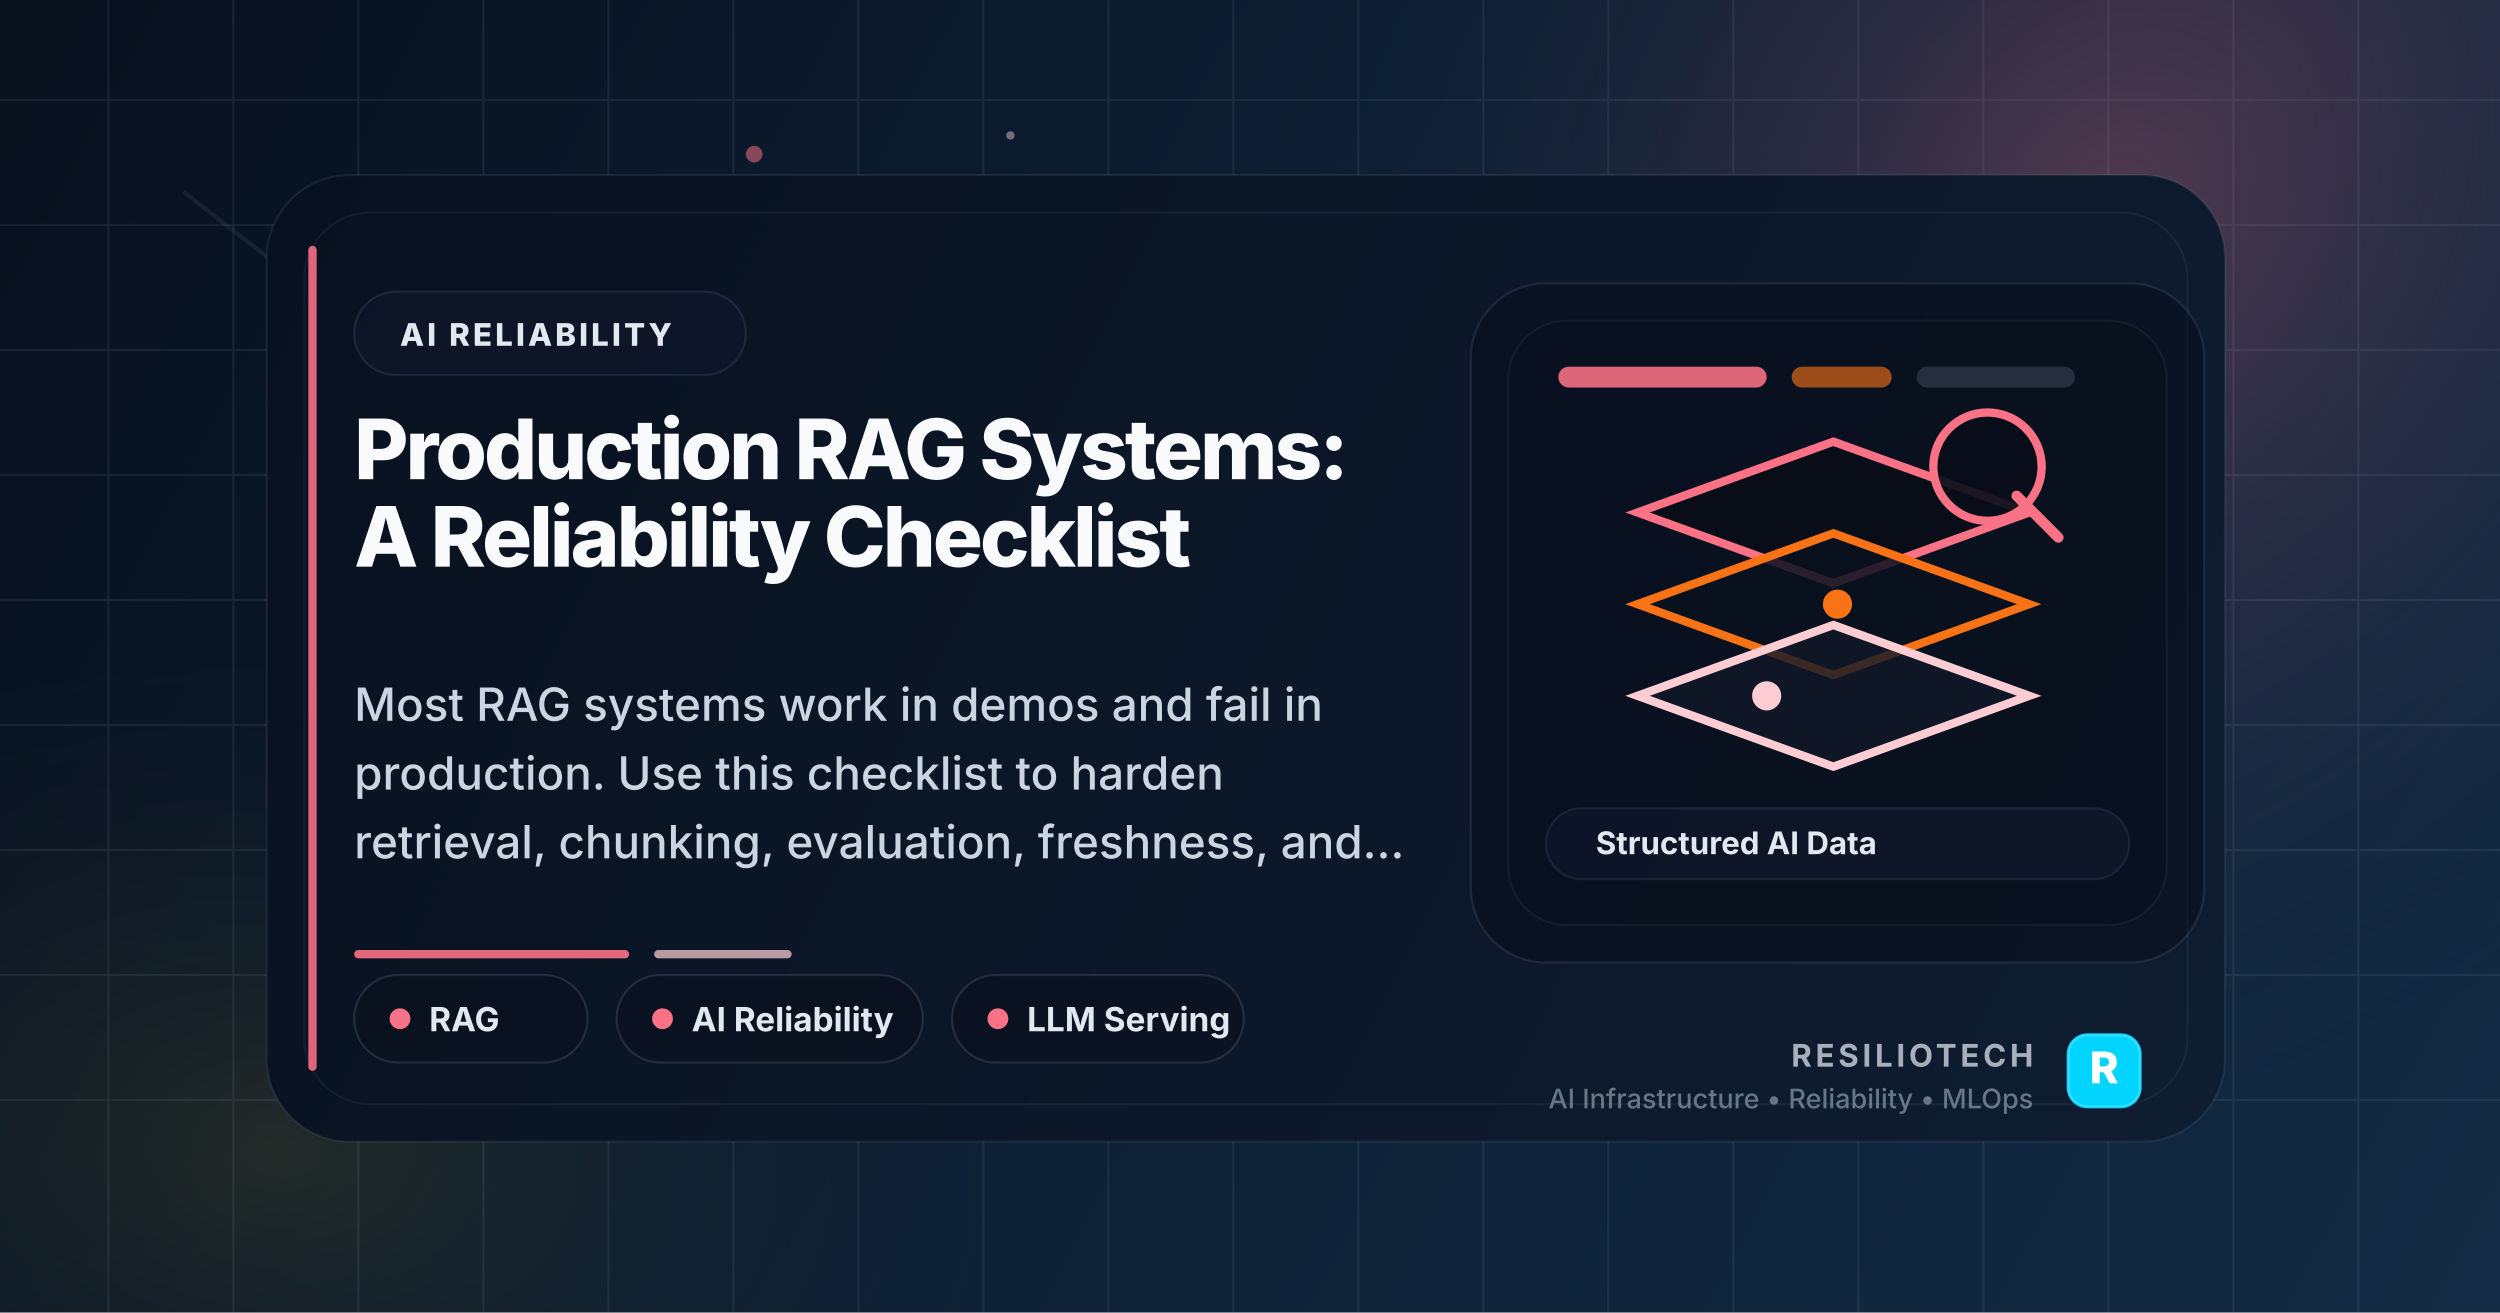
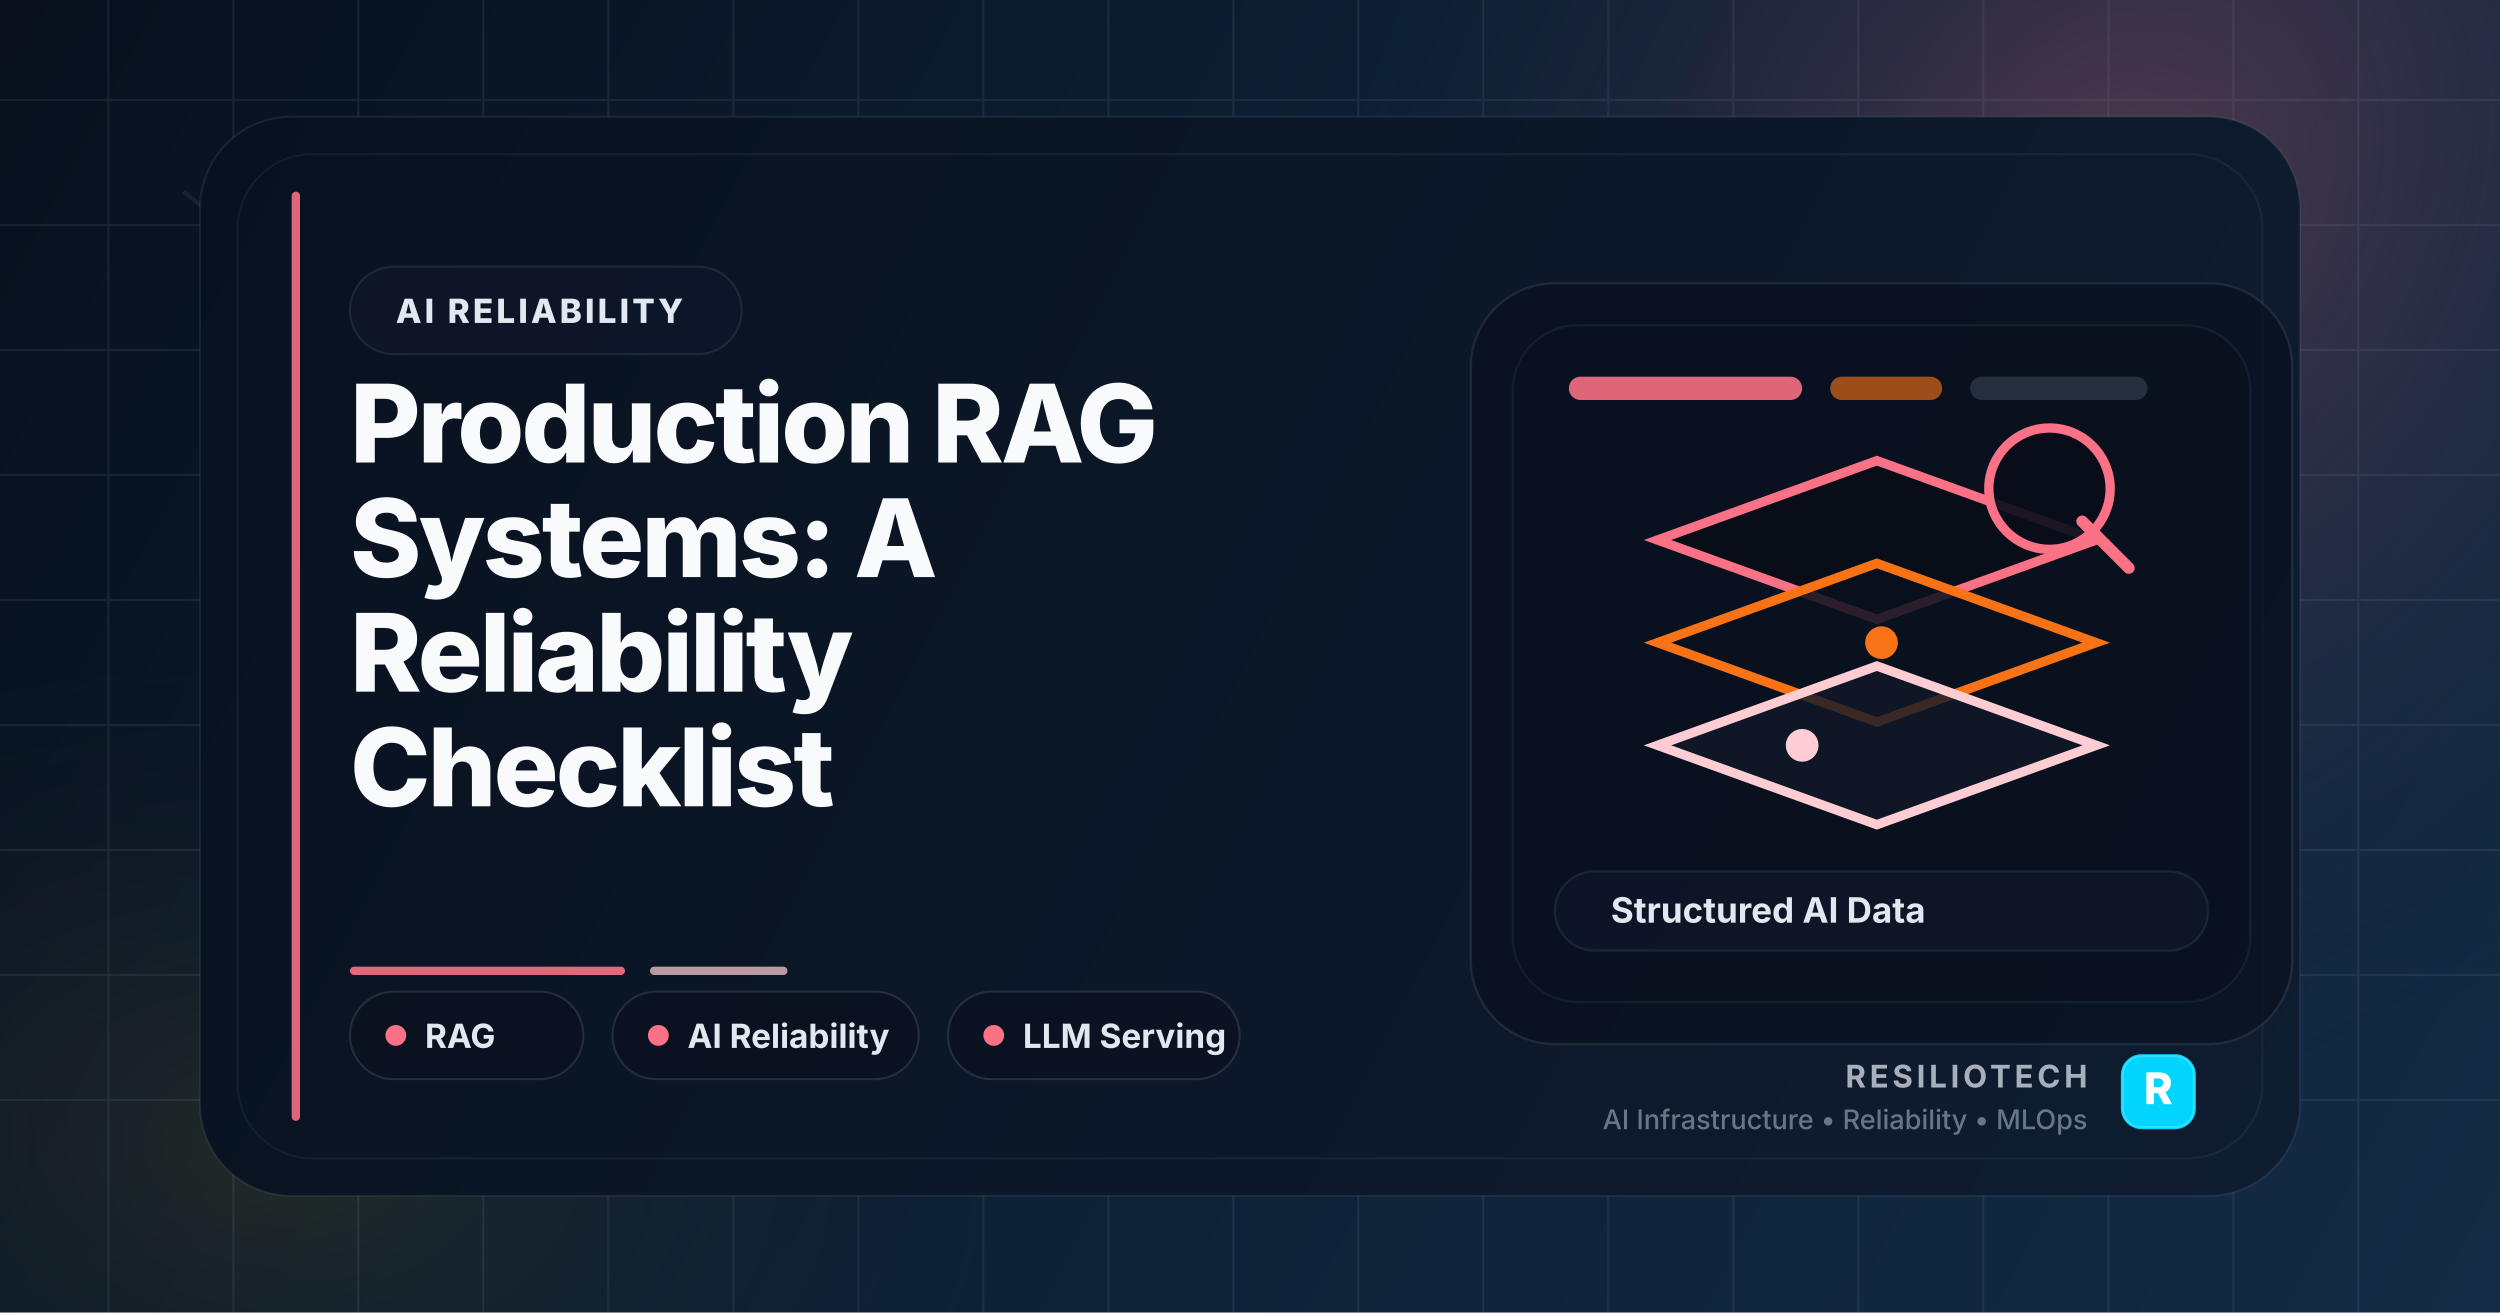
<svg xmlns="http://www.w3.org/2000/svg" width="1200" height="630" viewBox="0 0 1200 630" fill="none">
  <defs>
    <linearGradient id="bg" x1="0" y1="0" x2="1200" y2="630" gradientUnits="userSpaceOnUse">
      <stop stop-color="#08101d" />
      <stop offset="0.5" stop-color="#0d2035" />
      <stop offset="1" stop-color="#132b44" />
    </linearGradient>
-     <linearGradient id="panel" x1="128" y1="84" x2="1068" y2="548" gradientUnits="userSpaceOnUse">
+     <linearGradient id="panel" x1="96" y1="56" x2="1104" y2="574" gradientUnits="userSpaceOnUse">
      <stop stop-color="#08111f" />
      <stop offset="1" stop-color="#0f1d31" />
    </linearGradient>
    <radialGradient id="glowA" cx="0" cy="0" r="1" gradientUnits="userSpaceOnUse" gradientTransform="translate(1012 96) rotate(127) scale(512 402)">
      <stop stop-color="rgba(251, 113, 133, 0.28)" />
      <stop offset="1" stop-color="rgba(15, 23, 42, 0)" />
    </radialGradient>
    <radialGradient id="glowB" cx="0" cy="0" r="1" gradientUnits="userSpaceOnUse" gradientTransform="translate(132 552) rotate(5) scale(388 258)">
      <stop stop-color="rgba(250, 204, 21, 0.10)" />
      <stop offset="1" stop-color="rgba(15, 23, 42, 0)" />
    </radialGradient>
-     <linearGradient id="accentLine" x1="148" y1="0" x2="424" y2="0" gradientUnits="userSpaceOnUse">
+     <linearGradient id="accentLine" x1="140" y1="0" x2="416" y2="0" gradientUnits="userSpaceOnUse">
      <stop stop-color="#fb7185" />
      <stop offset="1" stop-color="#f97316" />
    </linearGradient>
  </defs>
  <rect width="1200" height="630" fill="url(#bg)" />
  <rect width="1200" height="630" fill="url(#glowA)" />
  <rect width="1200" height="630" fill="url(#glowB)" />
  <g opacity="0.11" stroke="#94a3b8" stroke-width="1">
    <path d="M0 48 H1200" />
    <path d="M0 108 H1200" />
    <path d="M0 168 H1200" />
    <path d="M0 228 H1200" />
    <path d="M0 288 H1200" />
    <path d="M0 348 H1200" />
    <path d="M0 408 H1200" />
    <path d="M0 468 H1200" />
    <path d="M0 528 H1200" />
    <path d="M52 0 V630" />
    <path d="M112 0 V630" />
    <path d="M172 0 V630" />
    <path d="M232 0 V630" />
    <path d="M292 0 V630" />
    <path d="M352 0 V630" />
    <path d="M412 0 V630" />
    <path d="M472 0 V630" />
    <path d="M532 0 V630" />
    <path d="M592 0 V630" />
    <path d="M652 0 V630" />
    <path d="M712 0 V630" />
    <path d="M772 0 V630" />
    <path d="M832 0 V630" />
    <path d="M892 0 V630" />
    <path d="M952 0 V630" />
    <path d="M1012 0 V630" />
    <path d="M1072 0 V630" />
    <path d="M1132 0 V630" />
  </g>
  <circle cx="362" cy="74" r="4" fill="#fb7185" opacity="0.52" />
  <circle cx="535" cy="145" r="2" fill="#fecdd3" opacity="0.35" />
  <circle cx="708" cy="216" r="3" fill="#f97316" opacity="0.46" />
  <circle cx="881" cy="287" r="4" fill="#fb7185" opacity="0.57" />
  <circle cx="1054" cy="358" r="2" fill="#fecdd3" opacity="0.40" />
  <circle cx="139" cy="429" r="3" fill="#f97316" opacity="0.51" />
  <circle cx="312" cy="500" r="4" fill="#fb7185" opacity="0.34" />
  <circle cx="485" cy="65" r="2" fill="#fecdd3" opacity="0.45" />
  <circle cx="658" cy="136" r="3" fill="#f97316" opacity="0.56" />
  <circle cx="831" cy="207" r="4" fill="#fb7185" opacity="0.39" />
  <path d="M186 166 L320 264 L464 262" stroke="rgba(148, 163, 184, 0.10)" stroke-width="2" fill="none" />
  <path d="M247 219 L314 258 L385 297" stroke="rgba(148, 163, 184, 0.10)" stroke-width="2" fill="none" />
  <path d="M88 92 L178 162 L266 162" stroke="rgba(148, 163, 184, 0.10)" stroke-width="2" fill="none" />
-   <rect x="128" y="84" width="940" height="464" rx="40" fill="url(#panel)" stroke="rgba(148, 163, 184, 0.12)" />
-   <rect x="146" y="102" width="904" height="428" rx="32" fill="none" stroke="rgba(148, 163, 184, 0.08)" />
-   <rect x="148" y="118" width="4" height="396" rx="2" fill="url(#accentLine)" opacity="0.88" />
-   <rect x="170" y="140" width="188" height="40" rx="20" fill="rgba(15, 23, 42, 0.72)" stroke="rgba(148, 163, 184, 0.14)" />
-   <text x="192" y="166" fill="#e2e8f0" font-size="15" font-family="Inter, Arial, sans-serif" font-weight="760" letter-spacing="1.5">AI RELIABILITY</text>
-   <text x="170" y="230" fill="#f8fafc" font-size="40" font-family="Inter, Arial, sans-serif" font-weight="820" letter-spacing="-1.4">
-     <tspan x="170" dy="0">Production RAG Systems:</tspan>
-     <tspan x="170" dy="42">A Reliability Checklist</tspan>
+   <rect x="96" y="56" width="1008" height="518" rx="44" fill="url(#panel)" stroke="rgba(148, 163, 184, 0.12)" />
+   <rect x="114" y="74" width="972" height="482" rx="36" fill="none" stroke="rgba(148, 163, 184, 0.08)" />
+   <rect x="140" y="92" width="4" height="446" rx="2" fill="url(#accentLine)" opacity="0.88" />
+   <rect x="168" y="128" width="188" height="42" rx="21" fill="rgba(15, 23, 42, 0.72)" stroke="rgba(148, 163, 184, 0.14)" />
+   <text x="190" y="155" fill="#e2e8f0" font-size="16" font-family="Inter, Arial, sans-serif" font-weight="760" letter-spacing="1.5">AI RELIABILITY</text>
+   <text x="168" y="222" fill="#f8fafc" font-size="52" font-family="Inter, Arial, sans-serif" font-weight="820" letter-spacing="-1.4">
+     <tspan x="168" dy="0">Production RAG</tspan>
+     <tspan x="168" dy="55">Systems: A</tspan>
+     <tspan x="168" dy="55">Reliability</tspan>
+     <tspan x="168" dy="55">Checklist</tspan>
  </text>
-   <text x="170" y="346" fill="#cbd5e1" font-size="22" font-family="Inter, Arial, sans-serif" font-weight="520">
-     <tspan x="170" dy="0">Most RAG systems work in demos and fail in</tspan>
-     <tspan x="170" dy="33">production. Use this checklist to harden</tspan>
-     <tspan x="170" dy="33">retrieval, chunking, evaluation, freshness, and…</tspan>
-   </text>
-   <g transform="translate(170, 0)">
-     <rect x="0" y="468" width="112" height="42" rx="21" fill="rgba(10, 17, 31, 0.70)" stroke="rgba(148, 163, 184, 0.18)" />
-     <circle cx="22" cy="489" r="5" fill="#fb7185" />
-     <text x="36" y="495" fill="#e2e8f0" font-size="16" font-family="Inter, Arial, sans-serif" font-weight="650">RAG</text>
+   <g transform="translate(168, 0)">
+     <rect x="0" y="476" width="112" height="42" rx="21" fill="rgba(10, 17, 31, 0.70)" stroke="rgba(148, 163, 184, 0.18)" />
+     <circle cx="22" cy="497" r="5" fill="#fb7185" />
+     <text x="36" y="503" fill="#e2e8f0" font-size="16" font-family="Inter, Arial, sans-serif" font-weight="650">RAG</text>
  </g>
-   <g transform="translate(296, 0)">
-     <rect x="0" y="468" width="147" height="42" rx="21" fill="rgba(10, 17, 31, 0.70)" stroke="rgba(148, 163, 184, 0.18)" />
-     <circle cx="22" cy="489" r="5" fill="#fb7185" />
-     <text x="36" y="495" fill="#e2e8f0" font-size="16" font-family="Inter, Arial, sans-serif" font-weight="650">AI Reliability</text>
+   <g transform="translate(294, 0)">
+     <rect x="0" y="476" width="147" height="42" rx="21" fill="rgba(10, 17, 31, 0.70)" stroke="rgba(148, 163, 184, 0.18)" />
+     <circle cx="22" cy="497" r="5" fill="#fb7185" />
+     <text x="36" y="503" fill="#e2e8f0" font-size="16" font-family="Inter, Arial, sans-serif" font-weight="650">AI Reliability</text>
  </g>
-   <g transform="translate(457, 0)">
-     <rect x="0" y="468" width="140" height="42" rx="21" fill="rgba(10, 17, 31, 0.70)" stroke="rgba(148, 163, 184, 0.18)" />
-     <circle cx="22" cy="489" r="5" fill="#fb7185" />
-     <text x="36" y="495" fill="#e2e8f0" font-size="16" font-family="Inter, Arial, sans-serif" font-weight="650">LLM Serving</text>
+   <g transform="translate(455, 0)">
+     <rect x="0" y="476" width="140" height="42" rx="21" fill="rgba(10, 17, 31, 0.70)" stroke="rgba(148, 163, 184, 0.18)" />
+     <circle cx="22" cy="497" r="5" fill="#fb7185" />
+     <text x="36" y="503" fill="#e2e8f0" font-size="16" font-family="Inter, Arial, sans-serif" font-weight="650">LLM Serving</text>
  </g>
-   <rect x="170" y="456" width="132" height="4" rx="2" fill="#fb7185" opacity="0.90" />
-   <rect x="314" y="456" width="66" height="4" rx="2" fill="#fecdd3" opacity="0.72" />
-   <rect x="706" y="136" width="352" height="326" rx="36" fill="rgba(9, 14, 26, 0.54)" stroke="rgba(148, 163, 184, 0.14)" />
-   <rect x="724" y="154" width="316" height="290" rx="28" fill="rgba(10, 17, 31, 0.76)" stroke="rgba(148, 163, 184, 0.08)" />
-   <rect x="748" y="176" width="100" height="10" rx="5" fill="#fb7185" opacity="0.88" />
-   <rect x="860" y="176" width="48" height="10" rx="5" fill="#f97316" opacity="0.62" />
-   <rect x="920" y="176" width="76" height="10" rx="5" fill="rgba(148, 163, 184, 0.20)" />
-   <rect x="742" y="388" width="280" height="34" rx="17" fill="rgba(15, 23, 42, 0.72)" stroke="rgba(148, 163, 184, 0.12)" />
-   <text x="766" y="410" fill="#e2e8f0" font-size="15" font-family="Inter, Arial, sans-serif" font-weight="680">Structured AI Data</text>
-   <path d="M786 246 L880 212 L974 246 L880 280 Z" fill="rgba(8, 13, 24, 0.94)" stroke="#fb7185" stroke-width="4" />
-   <path d="M786 290 L880 256 L974 290 L880 324 Z" fill="rgba(10, 17, 31, 0.86)" stroke="#f97316" stroke-width="4" />
-   <path d="M786 334 L880 300 L974 334 L880 368 Z" fill="rgba(16, 24, 40, 0.82)" stroke="#fecdd3" stroke-width="4" />
-   <circle cx="954" cy="224" r="26" fill="rgba(9, 14, 26, 0.92)" stroke="#fb7185" stroke-width="4" />
-   <path d="M968 238 L988 258" stroke="#fb7185" stroke-width="5" stroke-linecap="round" />
-   <circle cx="882" cy="290" r="7" fill="#f97316" />
-   <circle cx="848" cy="334" r="7" fill="#fecdd3" />
-   <text x="976" y="512" text-anchor="end" fill="rgba(226, 232, 240, 0.72)" font-size="15" font-family="Inter, Arial, sans-serif" font-weight="730" letter-spacing="1.8">RESILIOTECH</text>
-   <text x="976" y="532" text-anchor="end" fill="rgba(148, 163, 184, 0.66)" font-size="13" font-family="Inter, Arial, sans-serif" font-weight="500">AI Infrastructure • Reliability • MLOps</text>
-   <g transform="translate(992, 496)">
+   <rect x="168" y="464" width="132" height="4" rx="2" fill="#fb7185" opacity="0.90" />
+   <rect x="312" y="464" width="66" height="4" rx="2" fill="#fecdd3" opacity="0.72" />
+   <g transform="translate(706 136) scale(1.12) translate(-706 -136)">
+     <rect x="706" y="136" width="352" height="326" rx="36" fill="rgba(9, 14, 26, 0.54)" stroke="rgba(148, 163, 184, 0.14)" />
+     <rect x="724" y="154" width="316" height="290" rx="28" fill="rgba(10, 17, 31, 0.76)" stroke="rgba(148, 163, 184, 0.08)" />
+     <rect x="748" y="176" width="100" height="10" rx="5" fill="#fb7185" opacity="0.88" />
+     <rect x="860" y="176" width="48" height="10" rx="5" fill="#f97316" opacity="0.62" />
+     <rect x="920" y="176" width="76" height="10" rx="5" fill="rgba(148, 163, 184, 0.20)" />
+     <rect x="742" y="388" width="280" height="34" rx="17" fill="rgba(15, 23, 42, 0.72)" stroke="rgba(148, 163, 184, 0.12)" />
+     <text x="766" y="410" fill="#e2e8f0" font-size="15" font-family="Inter, Arial, sans-serif" font-weight="680">Structured AI Data</text>
+     <path d="M786 246 L880 212 L974 246 L880 280 Z" fill="rgba(8, 13, 24, 0.94)" stroke="#fb7185" stroke-width="4" />
+     <path d="M786 290 L880 256 L974 290 L880 324 Z" fill="rgba(10, 17, 31, 0.86)" stroke="#f97316" stroke-width="4" />
+     <path d="M786 334 L880 300 L974 334 L880 368 Z" fill="rgba(16, 24, 40, 0.82)" stroke="#fecdd3" stroke-width="4" />
+     <circle cx="954" cy="224" r="26" fill="rgba(9, 14, 26, 0.92)" stroke="#fb7185" stroke-width="4" />
+     <path d="M968 238 L988 258" stroke="#fb7185" stroke-width="5" stroke-linecap="round" />
+     <circle cx="882" cy="290" r="7" fill="#f97316" />
+     <circle cx="848" cy="334" r="7" fill="#fecdd3" />
+   </g>
+   <text x="1002" y="522" text-anchor="end" fill="rgba(226, 232, 240, 0.72)" font-size="15" font-family="Inter, Arial, sans-serif" font-weight="730" letter-spacing="1.8">RESILIOTECH</text>
+   <text x="1002" y="542" text-anchor="end" fill="rgba(148, 163, 184, 0.66)" font-size="13" font-family="Inter, Arial, sans-serif" font-weight="500">AI Infrastructure • Reliability • MLOps</text>
+   <g transform="translate(1018, 506)">
    <rect width="36" height="36" rx="10" fill="#00D4FF" />
    <rect x="1" y="1" width="34" height="34" rx="9" fill="none" stroke="rgba(255, 255, 255, 0.20)" />
    <text x="18" y="24" text-anchor="middle" fill="#ffffff" font-size="21" font-family="Inter, Arial, sans-serif" font-weight="800">R</text>
  </g>
</svg>
